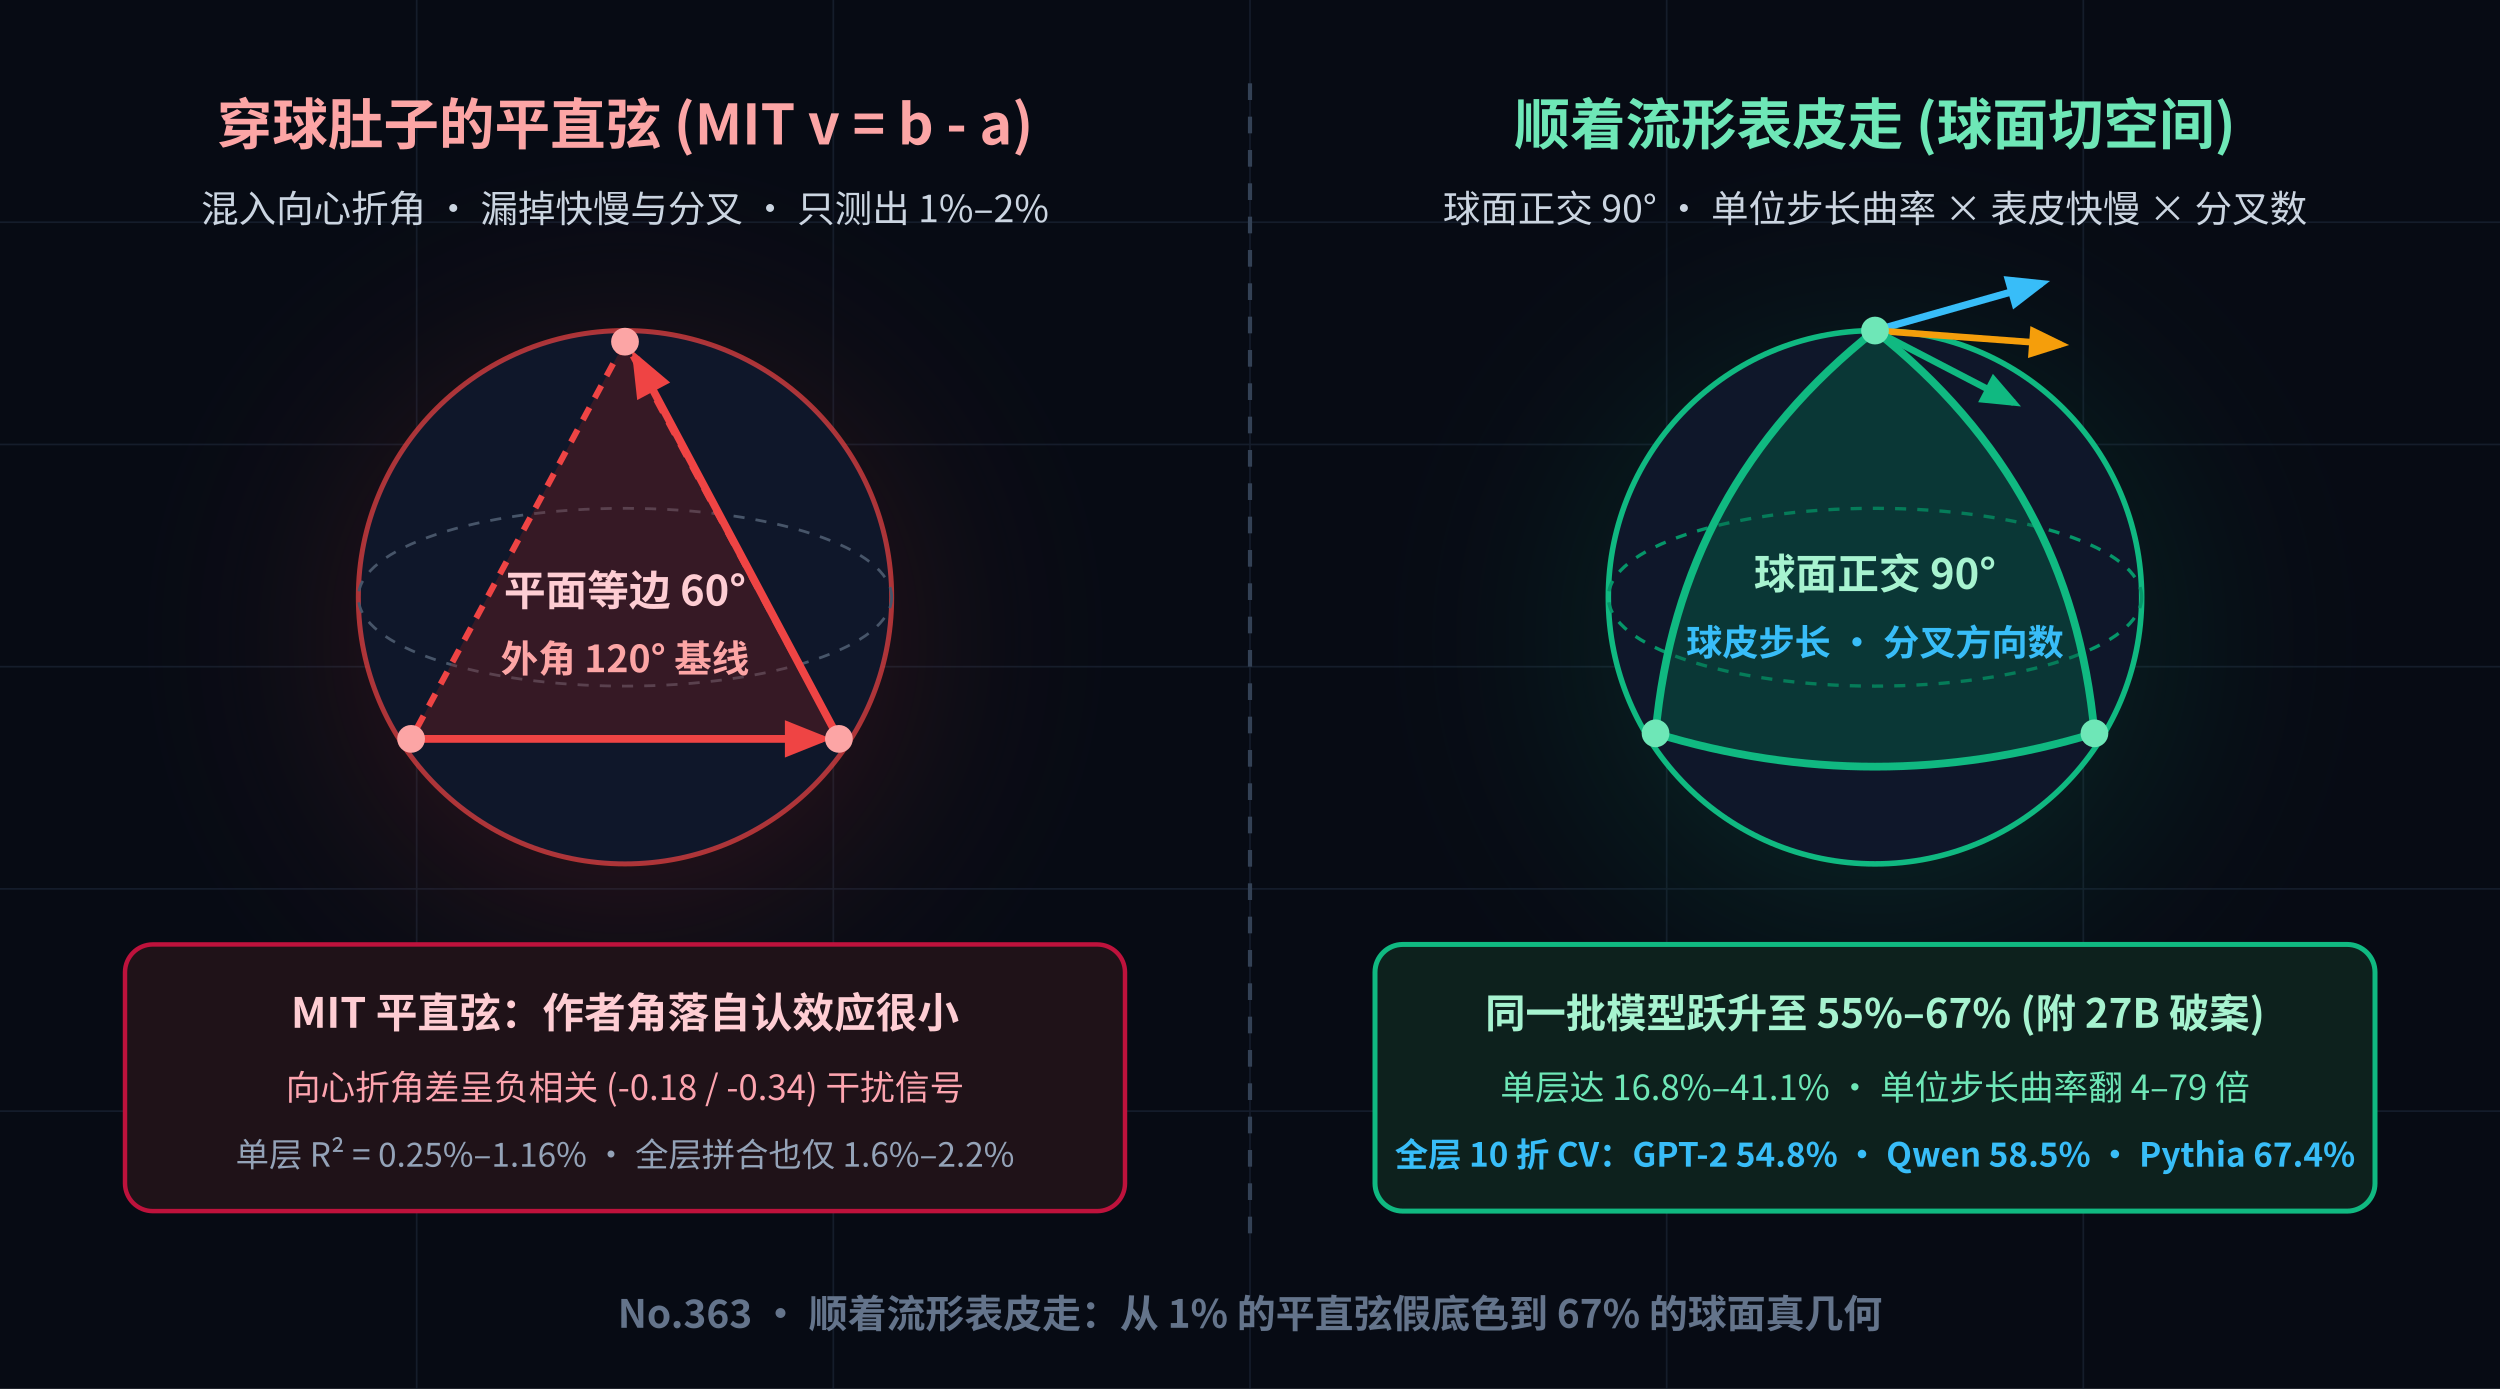
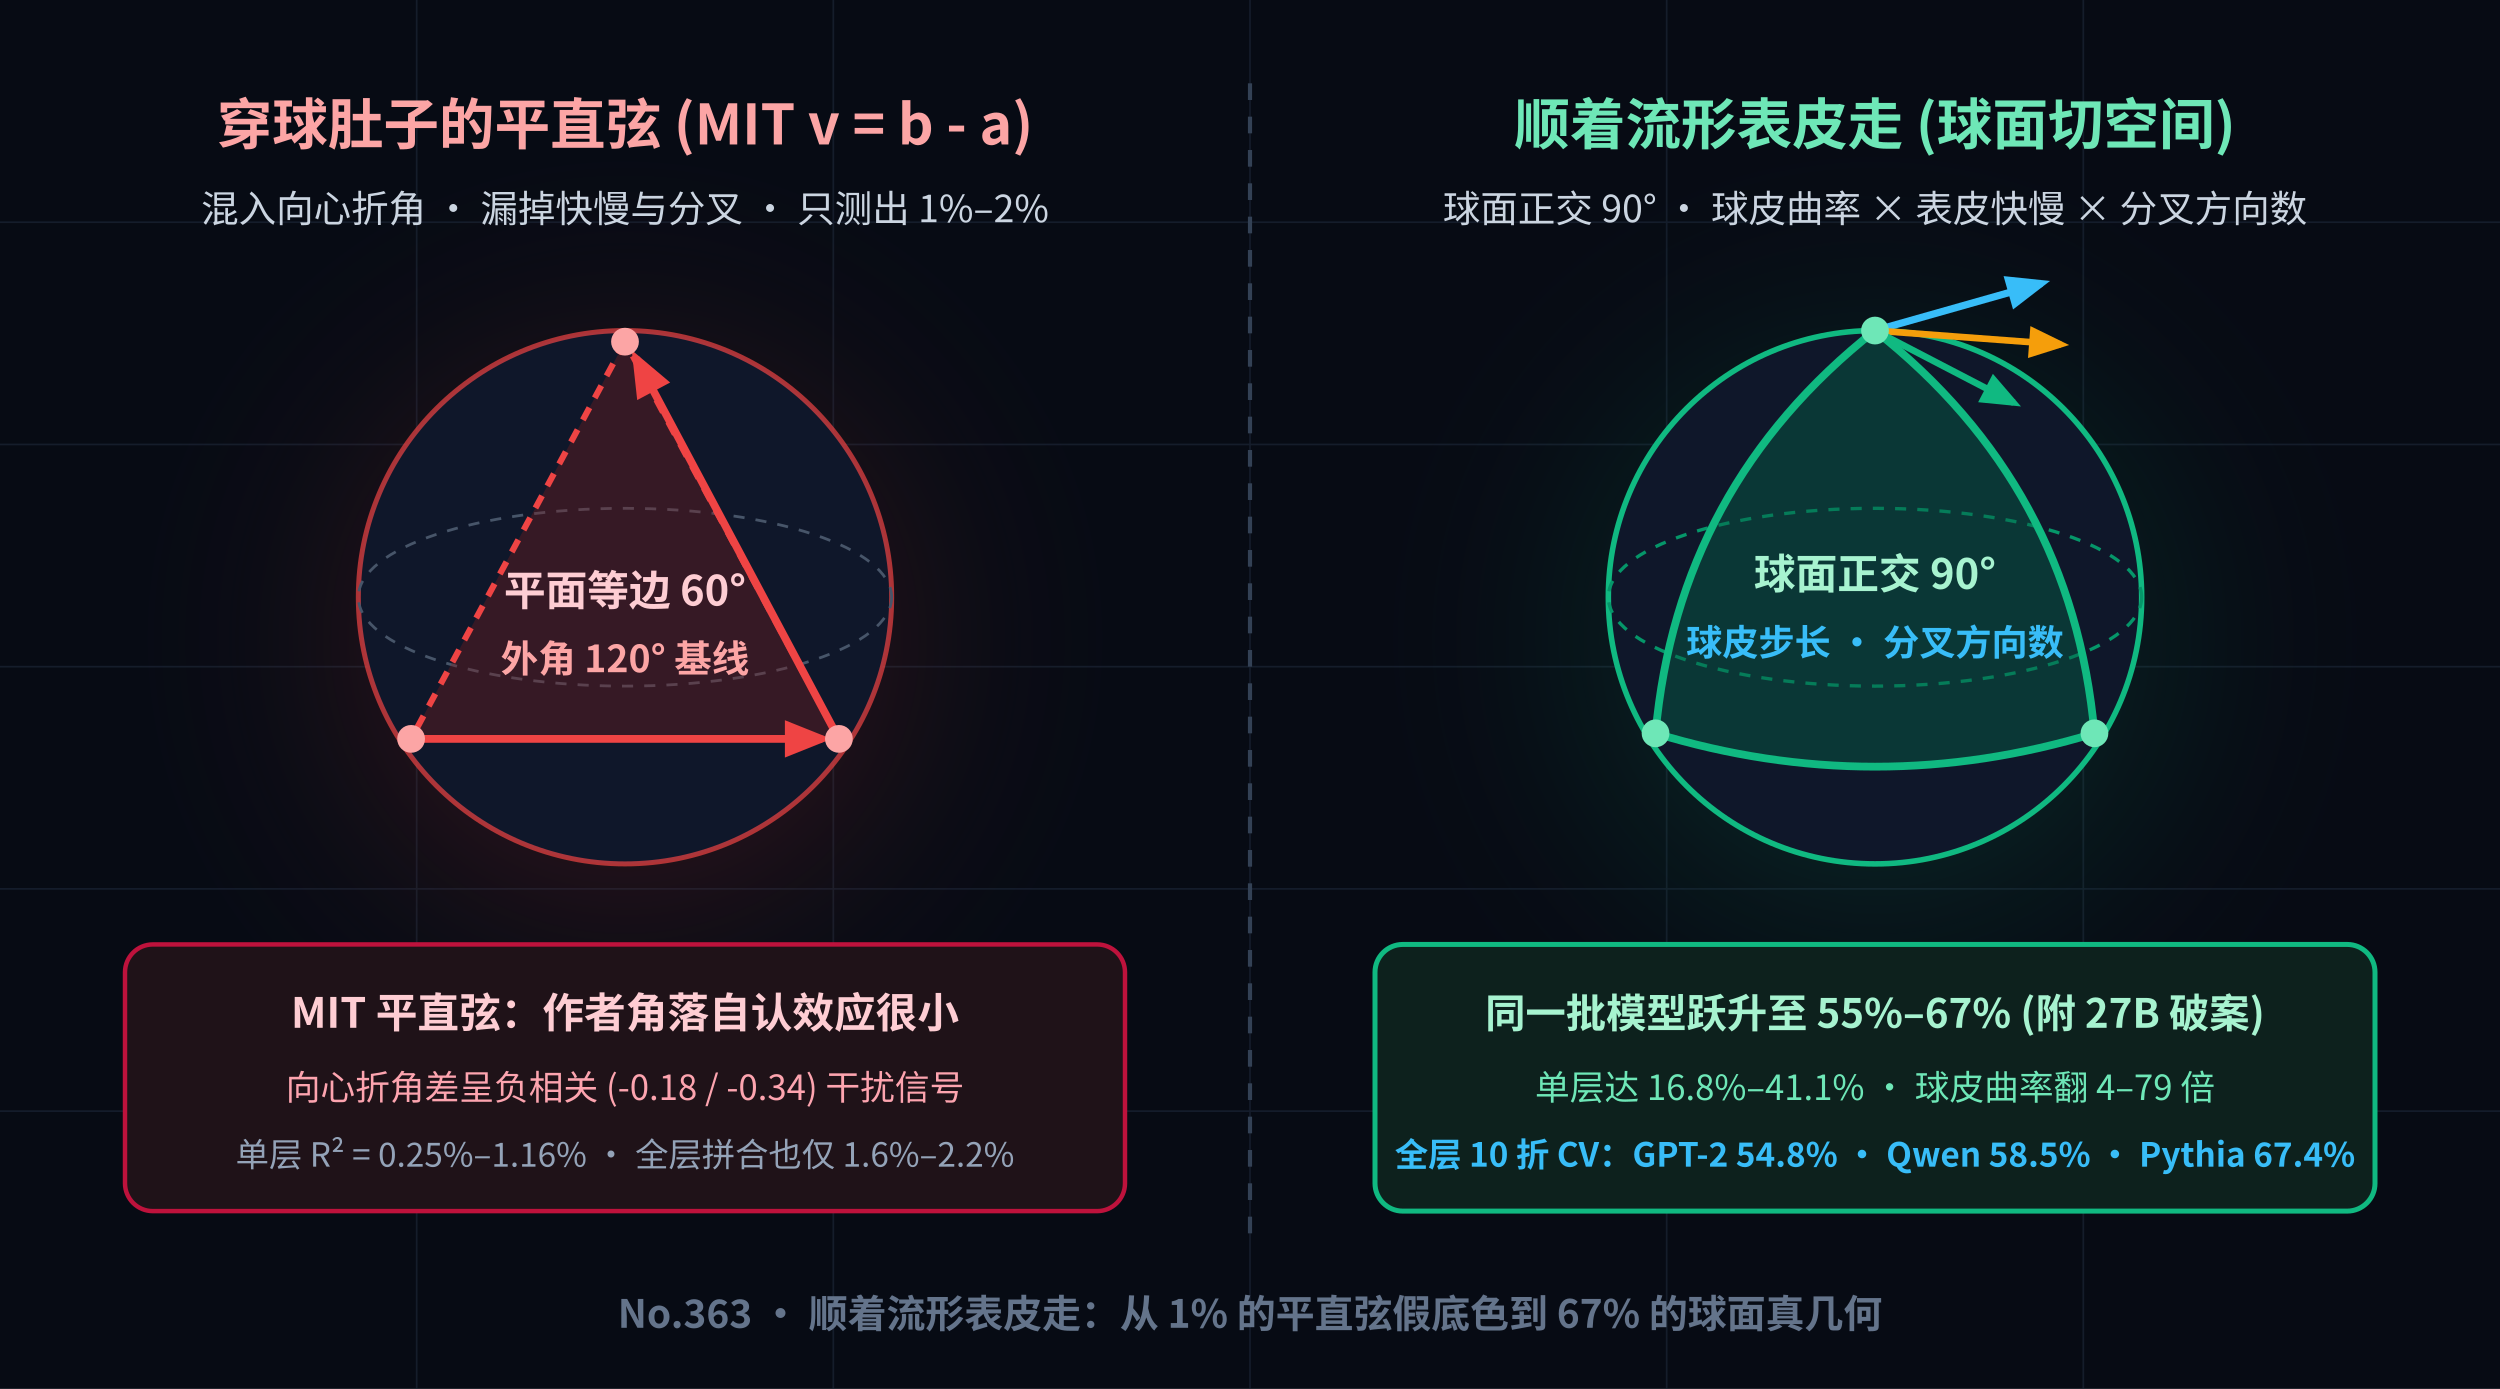
<svg xmlns="http://www.w3.org/2000/svg" viewBox="0 0 900 500" width="900" height="500" font-family="'WenQuanYi Micro Hei', 'Noto Sans CJK SC', sans-serif">
  <defs>
    <radialGradient id="glowLeft" cx="50%" cy="50%" r="50%">
      <stop offset="0%" stop-color="#ef4444" stop-opacity="0.32" />
      <stop offset="100%" stop-color="#070b14" stop-opacity="0" />
    </radialGradient>
    <radialGradient id="glowRight" cx="50%" cy="50%" r="50%">
      <stop offset="0%" stop-color="#10b981" stop-opacity="0.32" />
      <stop offset="100%" stop-color="#070b14" stop-opacity="0" />
    </radialGradient>
    <marker id="arrRed" viewBox="0 0 10 10" refX="8" refY="5" markerWidth="6" markerHeight="6" orient="auto">
      <path d="M 0 1 L 10 5 L 0 9 z" fill="#ef4444" />
    </marker>
    <marker id="arrGreen" viewBox="0 0 10 10" refX="8" refY="5" markerWidth="6" markerHeight="6" orient="auto">
      <path d="M 0 1 L 10 5 L 0 9 z" fill="#10b981" />
    </marker>
    <marker id="arrCyan" viewBox="0 0 10 10" refX="8" refY="5" markerWidth="6" markerHeight="6" orient="auto">
      <path d="M 0 1 L 10 5 L 0 9 z" fill="#38bdf8" />
    </marker>
    <marker id="arrAmber" viewBox="0 0 10 10" refX="8" refY="5" markerWidth="6" markerHeight="6" orient="auto">
      <path d="M 0 1 L 10 5 L 0 9 z" fill="#f59e0b" />
    </marker>
  </defs>
  <rect x="0" y="0" width="900" height="500" fill="#070b14" />
  <g stroke="#1e293b" stroke-width="0.6" opacity="0.6">
    <line x1="0" y1="80" x2="900" y2="80" />
    <line x1="0" y1="160" x2="900" y2="160" />
    <line x1="0" y1="240" x2="900" y2="240" />
    <line x1="0" y1="320" x2="900" y2="320" />
    <line x1="0" y1="400" x2="900" y2="400" />
    <line x1="150" y1="0" x2="150" y2="500" />
    <line x1="300" y1="0" x2="300" y2="500" />
    <line x1="450" y1="0" x2="450" y2="500" />
    <line x1="600" y1="0" x2="600" y2="500" />
    <line x1="750" y1="0" x2="750" y2="500" />
  </g>
  <line x1="450" y1="30" x2="450" y2="450" stroke="#334155" stroke-width="1.5" stroke-dasharray="6 6" />
  <circle cx="225" cy="230" r="185" fill="url(#glowLeft)" />
  <text x="225" y="52" fill="#fca5a5" font-size="20" font-weight="bold" text-anchor="middle">穿球肚子的平直弦 (MIT v = b - a)</text>
  <text x="225" y="80" fill="#cbd5e1" font-size="13.5" text-anchor="middle">混入向心折角 · 漏掉快慢与分叉 · 只测出 1%–2%</text>
  <circle cx="225" cy="215" r="96" fill="#0f172a" stroke="#ef4444" stroke-width="1.8" stroke-opacity="0.7" />
  <ellipse cx="225" cy="215" rx="96" ry="32" fill="none" stroke="#475569" stroke-width="1" stroke-dasharray="4 4" />
  <polygon points="225,123 148,266 302,266" fill="#7f1d1d" fill-opacity="0.35" stroke="#ef4444" stroke-width="2.2" stroke-dasharray="5 4" />
  <line x1="148" y1="266" x2="296" y2="266" stroke="#ef4444" stroke-width="2.8" marker-end="url(#arrRed)" />
  <line x1="302" y1="266" x2="229" y2="129" stroke="#ef4444" stroke-width="2.8" marker-end="url(#arrRed)" />
  <circle cx="225" cy="123" r="5" fill="#fca5a5" />
  <circle cx="148" cy="266" r="5" fill="#fca5a5" />
  <circle cx="302" cy="266" r="5" fill="#fca5a5" />
  <text x="225" y="218" fill="#fecdd3" font-size="15" font-weight="bold" text-anchor="middle">平面等边 60°</text>
  <text x="225" y="242" fill="#fca5a5" font-size="13.5" font-weight="bold" text-anchor="middle">外角 120° 基线</text>
  <rect x="45" y="340" width="360" height="96" rx="10" fill="#1f1218" stroke="#be123c" stroke-width="1.6" />
  <text x="225" y="370" fill="#fecdd3" font-size="15" font-weight="bold" text-anchor="middle">MIT 平直弦：作者角落自认效应很小</text>
  <text x="225" y="396" fill="#fda4af" font-size="12.5" text-anchor="middle">向心折角差呈负相关 (-0.18 / -0.34) 干扰信号</text>
  <text x="225" y="420" fill="#94a3b8" font-size="12" text-anchor="middle">单层 R² = 0.25%–1.16% · 全层拼合也仅 1.6%–2.2%</text>
  <circle cx="675" cy="230" r="185" fill="url(#glowRight)" />
  <text x="675" y="52" fill="#6ee7b7" font-size="20" font-weight="bold" text-anchor="middle">顺着流形表皮走 (球面切空间)</text>
-   <text x="675" y="80" fill="#cbd5e1" font-size="13.5" text-anchor="middle">球面正交 90° · 单位步长曲率 × 表皮快慢 × 分叉数</text>
+   <text x="675" y="80" fill="#cbd5e1" font-size="13.5" text-anchor="middle">球面正交 90° · 球皮曲率 × 表皮快慢 × 分叉方向数</text>
  <circle cx="675" cy="215" r="96" fill="#0f172a" stroke="#10b981" stroke-width="2" />
  <ellipse cx="675" cy="215" rx="96" ry="32" fill="none" stroke="#059669" stroke-width="1.2" stroke-dasharray="4 4" />
  <path d="M 675 119 Q 604 175 596 264 Q 675 288 754 264 Q 746 175 675 119 Z" fill="#065f46" fill-opacity="0.45" stroke="#10b981" stroke-width="2.8" />
  <line x1="675" y1="119" x2="735" y2="102" stroke="#38bdf8" stroke-width="2.6" marker-end="url(#arrCyan)" />
  <line x1="675" y1="119" x2="742" y2="124" stroke="#f59e0b" stroke-width="2.4" marker-end="url(#arrAmber)" />
  <line x1="675" y1="119" x2="725" y2="145" stroke="#10b981" stroke-width="2.4" marker-end="url(#arrGreen)" />
  <circle cx="675" cy="119" r="5" fill="#6ee7b7" />
  <circle cx="596" cy="264" r="5" fill="#6ee7b7" />
  <circle cx="754" cy="264" r="5" fill="#6ee7b7" />
  <text x="675" y="212" fill="#a7f3d0" font-size="15" font-weight="bold" text-anchor="middle">球面正交 90°</text>
  <text x="675" y="236" fill="#38bdf8" font-size="13" font-weight="bold" text-anchor="middle">球皮步长 · 分叉方向数</text>
  <rect x="495" y="340" width="360" height="96" rx="10" fill="#0d211d" stroke="#10b981" stroke-width="1.8" />
  <text x="675" y="370" fill="#a7f3d0" font-size="14.5" font-weight="bold" text-anchor="middle">同一批模型跃升至 55%–67% (附 27B 破案)</text>
-   <text x="675" y="396" fill="#6ee7b7" font-size="12.5" text-anchor="middle">单层达 16.8%–41.1% · 单位步长曲率翻 4–79 倍</text>
+   <text x="675" y="396" fill="#6ee7b7" font-size="12.5" text-anchor="middle">单层达 16.8%–41.1% · 球皮曲率翻 4–79 倍</text>
  <text x="675" y="420" fill="#38bdf8" font-size="12" font-weight="bold" text-anchor="middle">全层 10 折 CV：GPT-2 54.8% · Qwen 58.5% · Pythia 67.4%</text>
  <text x="450" y="478" fill="#64748b" font-size="14" font-weight="bold" text-anchor="middle">No.363 · 顺着流形表皮走：从 1% 的平直弦假底色到 67% 的球面真几何</text>
</svg>
